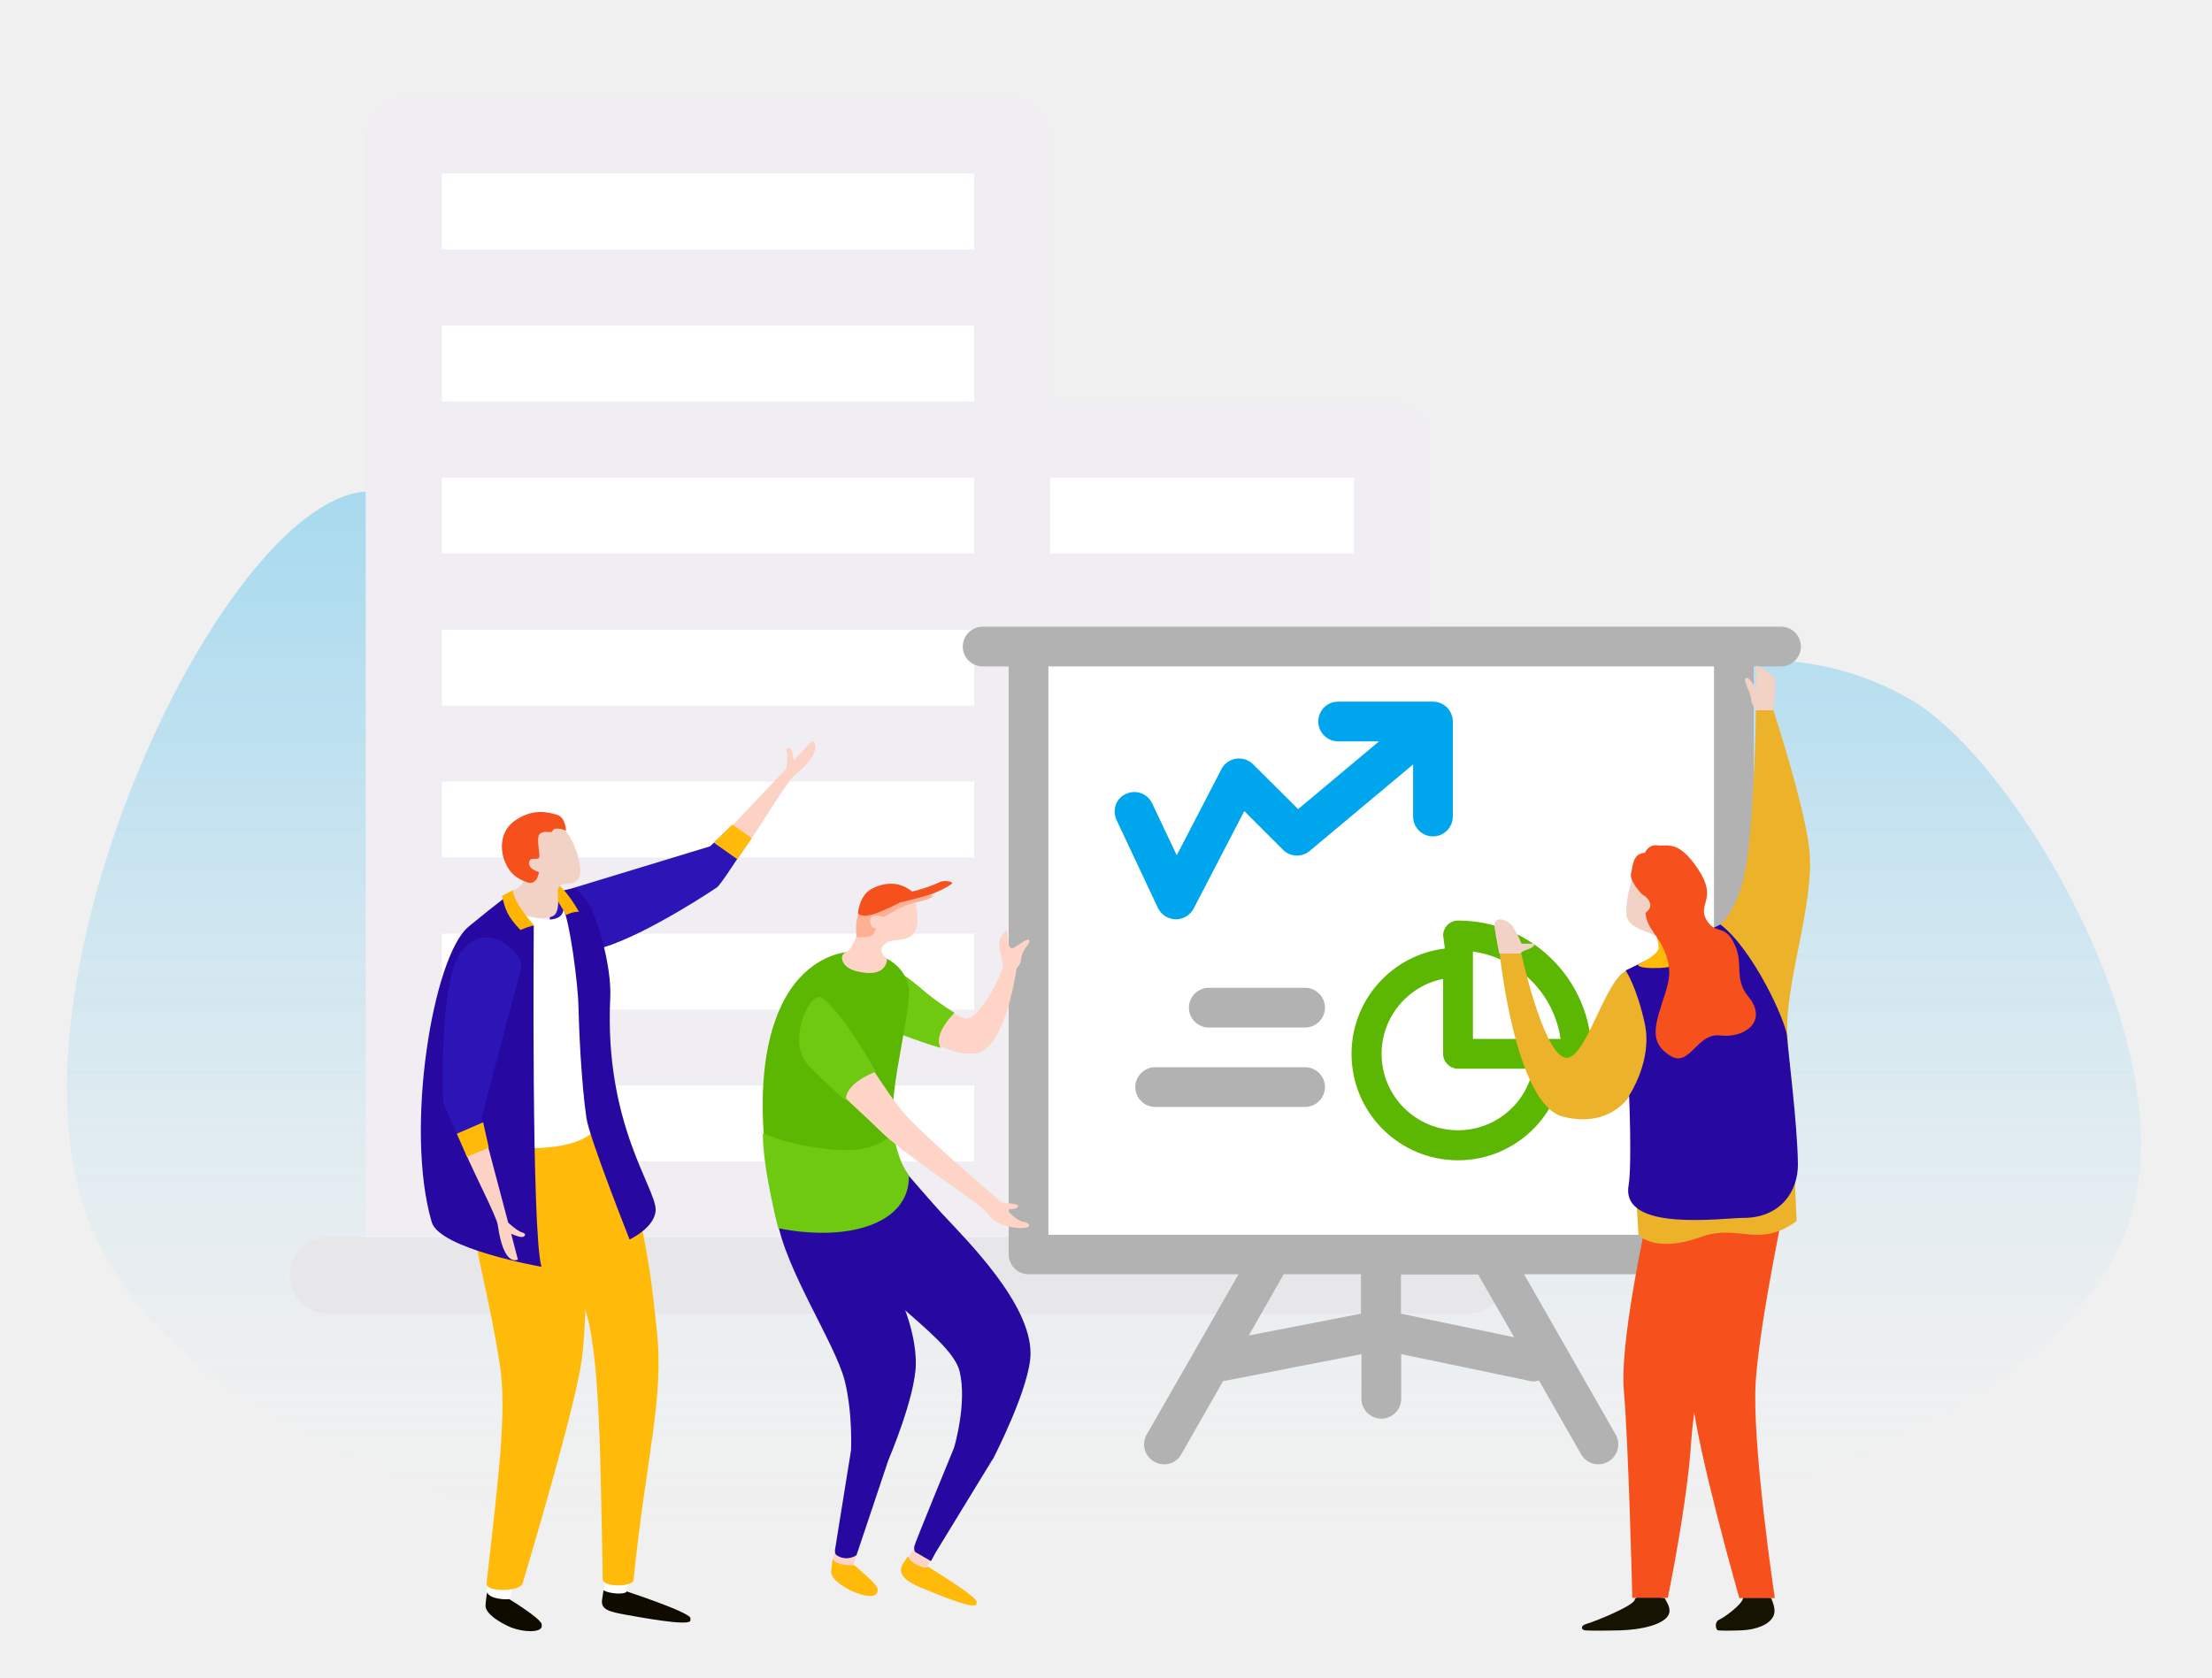
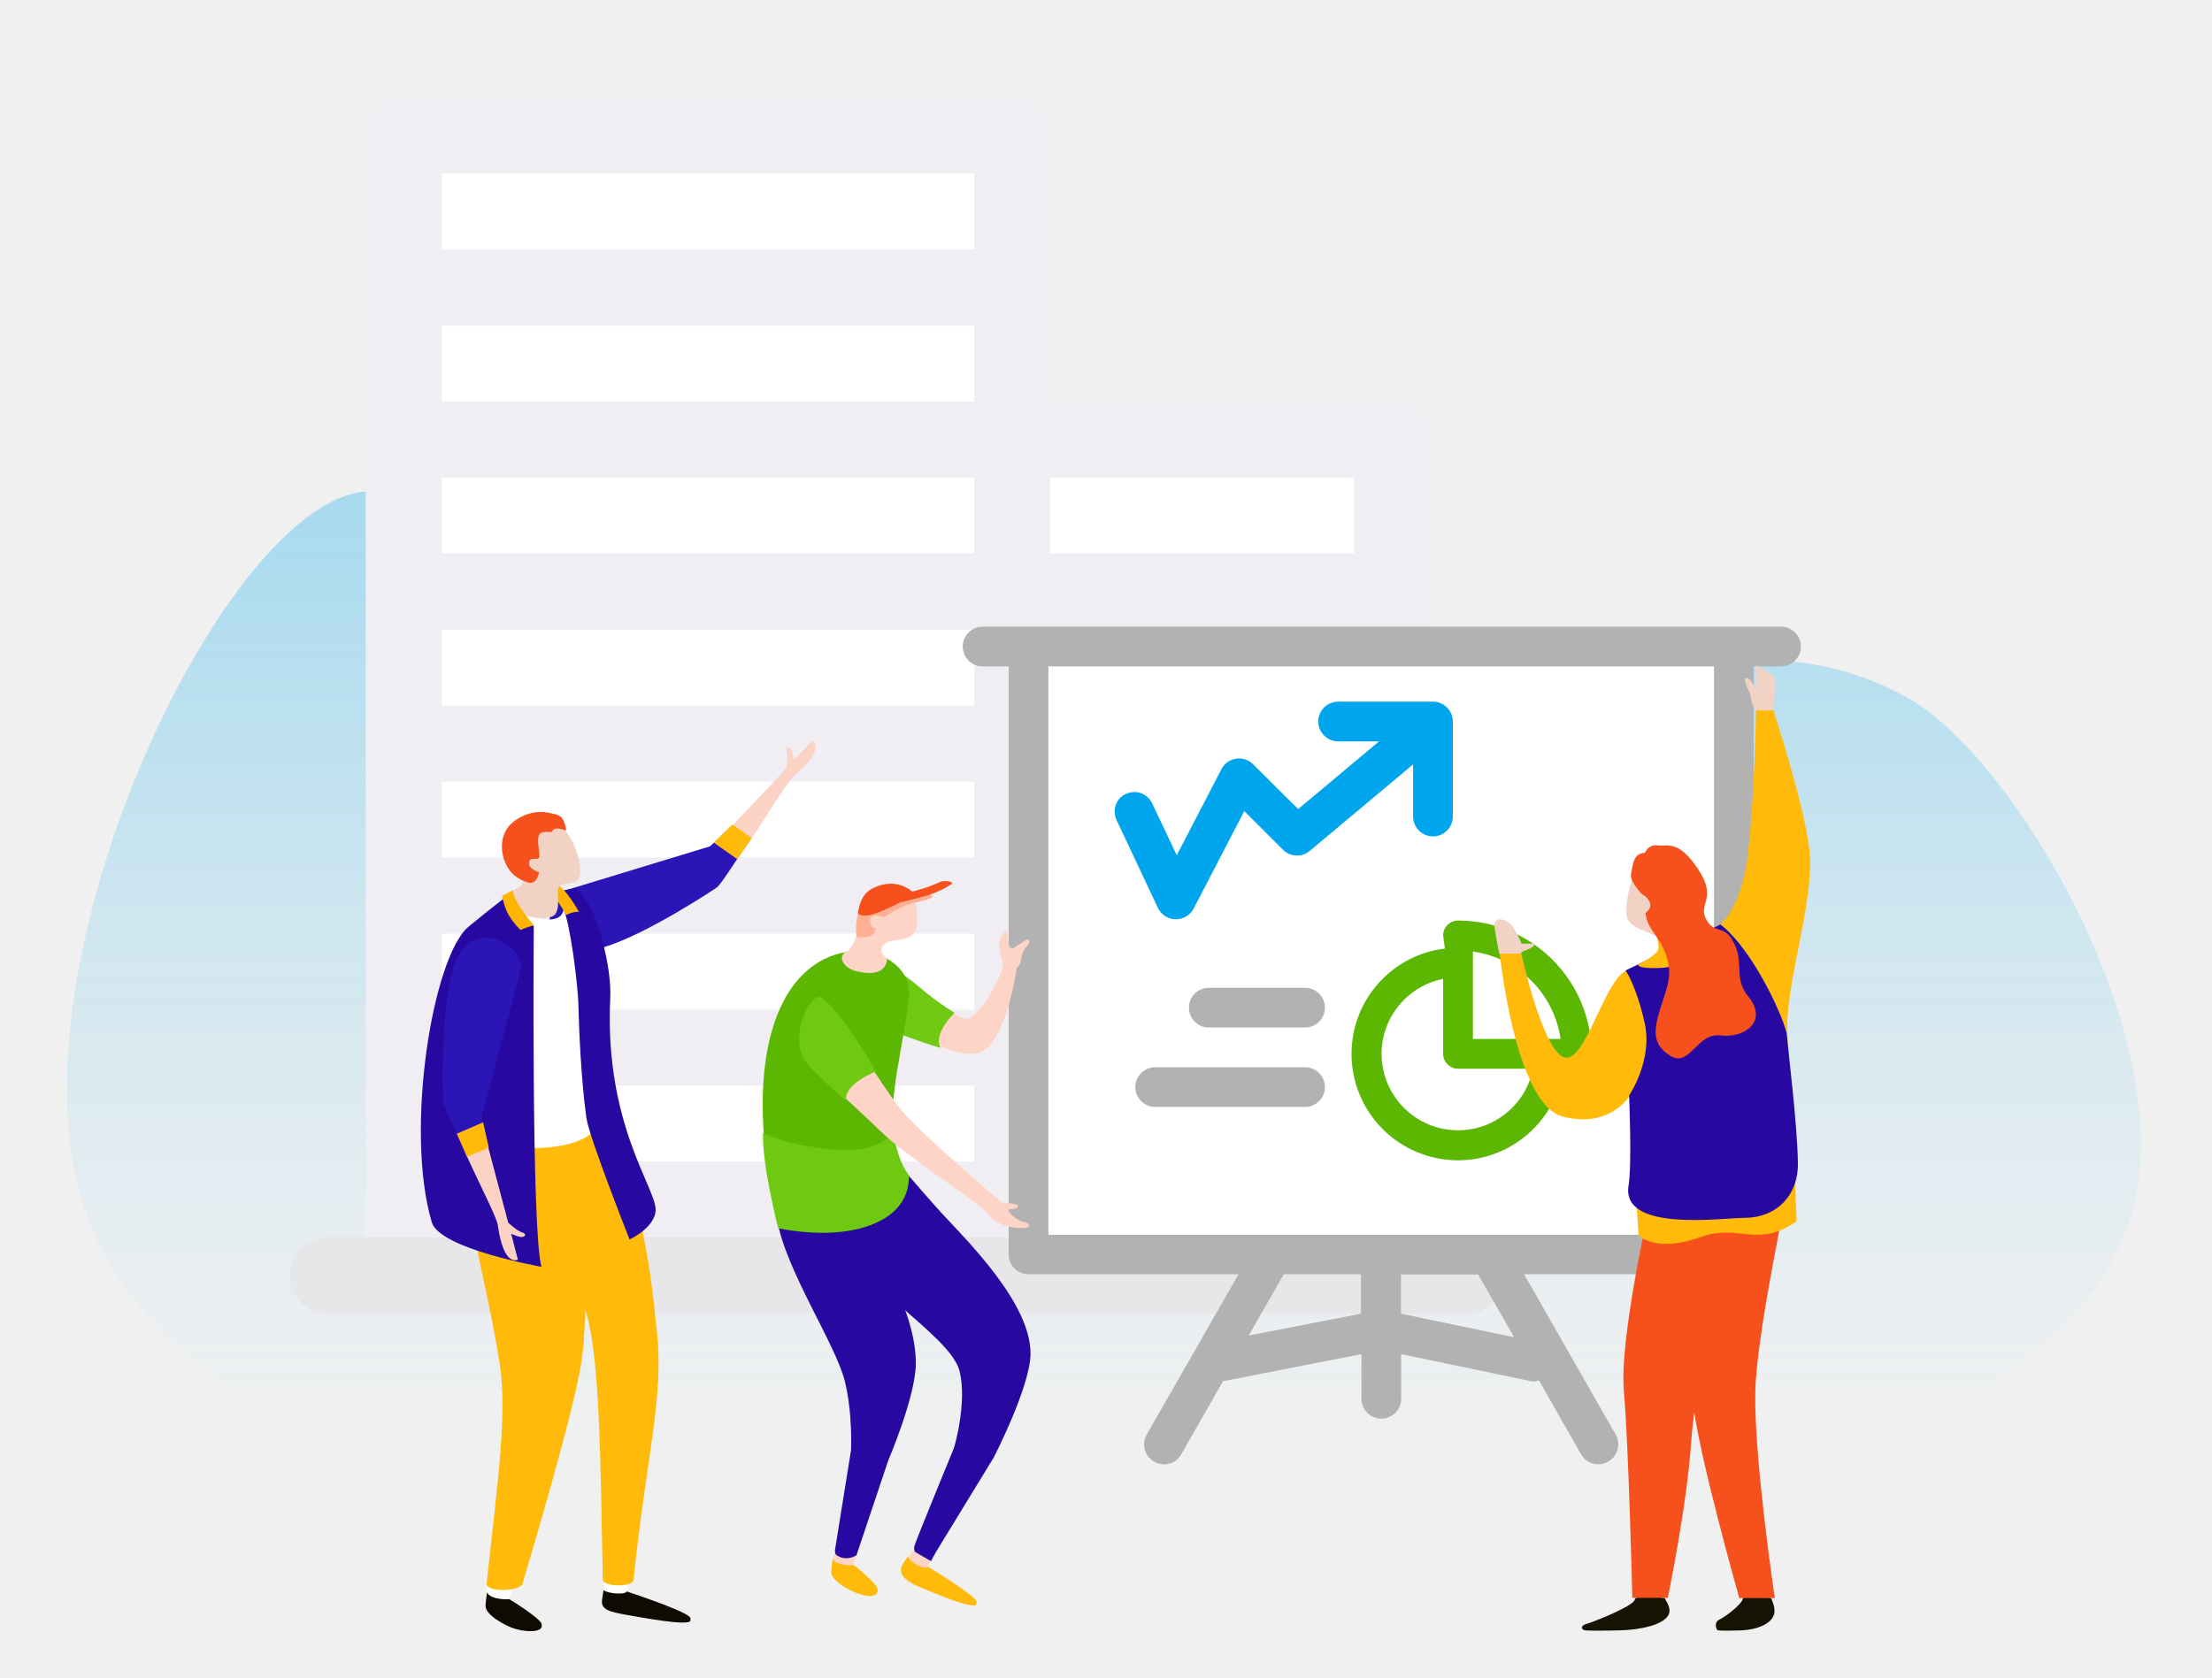
<svg xmlns="http://www.w3.org/2000/svg" version="1.1" id="Layer_1" x="0px" y="0px" viewBox="0 0 891 676" style="enable-background:new 0 0 891 676;" xml:space="preserve">
  <style type="text/css">
	.st0{opacity:0.3;fill:url(#SVGID_1_);enable-background:new    ;}
	.st1{fill:#E7E6E8;}
	.st2{fill:#F0EDF3;}
	.st3{fill:#FFFFFF;}
	.st4{fill:#B2B2B2;}
	.st5{fill:#5BB702;}
	.st6{fill:#00A6ED;}
	.st7{fill:#2C15B7;}
	.st8{fill:#FBD2C4;}
	.st9{fill:#FFBA0A;}
	.st10{fill:#2708A0;}
	.st11{fill:#FFB400;}
	.st12{fill:#F1D2C4;}
	.st13{fill:#F6511D;}
	.st14{fill:#100B00;}
	.st15{fill:#161303;}
- 	.st16{fill:#EBB22A;}
- 	.st17{fill:#FDD4C6;}
- 	.st18{fill:#6FC911;}
- 	.st19{fill:#FFAF94;}
+ 	.st16{fill:#FDD4C6;}
+ 	.st17{fill:#6FC911;}
+ 	.st18{fill:#FFAF94;}
</style>
  <linearGradient id="SVGID_1_" gradientUnits="userSpaceOnUse" x1="444.681" y1="168.557" x2="444.681" y2="610.009" gradientTransform="matrix(1 0 0 -1 0 808)">
    <stop offset="0" style="stop-color:#FFFFFF;stop-opacity:0" />
    <stop offset="2.168840e-02" style="stop-color:#F6FCFE;stop-opacity:2.168840e-02" />
    <stop offset="0.183" style="stop-color:#B6E5FA;stop-opacity:0.183" />
    <stop offset="0.342" style="stop-color:#7ED2F6;stop-opacity:0.342" />
    <stop offset="0.494" style="stop-color:#51C2F3;stop-opacity:0.494" />
    <stop offset="0.64" style="stop-color:#2EB6F0;stop-opacity:0.64" />
    <stop offset="0.776" style="stop-color:#15ADEE;stop-opacity:0.776" />
    <stop offset="0.9" style="stop-color:#05A8ED;stop-opacity:0.9" />
    <stop offset="1" style="stop-color:#00A6ED" />
  </linearGradient>
  <path class="st0" d="M32.9,483.5C3.1,385.1,92.2,199.2,148.6,198c69.9-1.5,27.3,133.8,167.5,136.9c59.2,1.3,73.4,160.5,158.7,157.2  c71.5-2.7,91.5-197.9,208.7-223.4c6.7-1.5,46.6-10.1,86.5,13.4c41.3,24.4,106.6,133.6,89.6,203.3C812.2,679.2,99.2,702.7,32.9,483.5  z" />
  <g>
    <g id="Ground_1_">
      <g>
        <path class="st1" d="M591.4,498.6H132c-8.5,0-15.3,6.9-15.3,15.3c0,8.5,6.9,15.3,15.3,15.3h459.3c8.5,0,15.3-6.9,15.3-15.3     C606.7,505.5,599.8,498.6,591.4,498.6z" />
      </g>
    </g>
    <g id="Building_3_">
      <g>
        <path class="st2" d="M560.7,161.8h-245c-8.5,0-15.3,6.9-15.3,15.3v321.5h275.6V177.1C576.1,168.6,569.2,161.8,560.7,161.8z" />
      </g>
    </g>
    <g id="Windows_4_">
      <g>
        <path class="st3" d="M422.9,192.4V223h122.5v-30.6H422.9z M422.9,284.3h122.5v-30.6H422.9V284.3z M422.9,345.5h122.5v-30.6H422.9     V345.5z M422.9,406.8h122.5v-30.6H422.9V406.8z M422.9,468h122.5v-30.6H422.9V468z" />
      </g>
    </g>
    <g id="Building_2_">
      <g>
        <path class="st2" d="M407.6,39.3h-245c-8.5,0-15.3,6.9-15.3,15.3v444h275.6v-444C422.9,46.1,416.1,39.3,407.6,39.3z" />
      </g>
    </g>
    <g id="Windows_2_">
      <g>
        <path class="st3" d="M178,161.8h214.4v-30.6H178V161.8z M178,345.5h214.4v-30.6H178V345.5z M178,284.3h214.4v-30.6H178V284.3z      M178,223h214.4v-30.6H178V223z M178,406.8h214.4v-30.6H178V406.8z M178,468h214.4v-30.6H178V468z M178,69.9v30.6h214.4V69.9H178     z" />
      </g>
    </g>
  </g>
  <g>
    <rect x="413.8" y="259.3" class="st3" width="279.8" height="240.1" />
    <path class="st4" d="M395.8,268.5h10.5v236.9c0,4.4,3.6,8,8,8h84.6L461.9,578c-2.2,3.8-0.9,8.7,3,10.9c1.2,0.7,2.6,1.1,4,1.1   c2.8,0,5.5-1.4,6.9-4l16.9-29.6c0.2,0,0.3,0,0.5,0l55.2-10.8v18c0,4.4,3.6,8,8,8c4.4,0,8-3.6,8-8v-18l51.8,10.8   c0.5,0.1,1.1,0.2,1.6,0.2c0.7,0,1.4-0.2,2.1-0.4l17,29.8c1.5,2.6,4.2,4,6.9,4c1.3,0,2.7-0.3,4-1.1c3.8-2.2,5.2-7.1,3-10.9   l-36.9-64.6h54.1c21.2,0,38.4-17.2,38.4-38.4V268.5h11c4.4,0,8-3.6,8-8c0-4.4-3.6-8-8-8H395.8c-4.4,0-8,3.6-8,8   C387.8,264.9,391.4,268.5,395.8,268.5z M503,538.1l14.1-24.7h31.1v15.9L503,538.1z M609.9,538.8l-45.6-9.5v-15.8h31.1L609.9,538.8z    M690.3,475c0,12.4-10.1,22.5-22.5,22.5H556.3c0,0,0,0,0,0c0,0,0,0,0,0h-134v-229h268.1V475z" />
    <path class="st5" d="M544.4,424.6c0,23.7,19.2,42.9,42.9,42.9c21.8,0,39.9-16.4,42.5-37.5l5.3,0.7c3.3,0,6-2.7,6-6   c0-29.7-24.1-53.8-53.8-53.8c-3.3,0-6,2.7-6,6l0.7,5.3C560.8,384.7,544.4,402.8,544.4,424.6z M587.3,455.4   c-17,0-30.8-13.8-30.8-30.8c0-14.9,10.7-27.4,24.8-30.2v30.2c0,3.3,2.7,6,6,6h30.2C614.7,444.8,602.2,455.4,587.3,455.4z    M628.6,418.6h-4.5h-30.8v-30.8c0,0,0,0,0,0v-4.4C611.5,385.9,626,400.4,628.6,418.6z" />
    <path class="st4" d="M525.7,430h-60.4c-4.4,0-8,3.6-8,8c0,4.4,3.6,8,8,8h60.4c4.4,0,8-3.6,8-8C533.7,433.6,530.1,430,525.7,430z" />
    <path class="st4" d="M525.7,398h-38.8c-4.4,0-8,3.6-8,8s3.6,8,8,8h38.8c4.4,0,8-3.6,8-8C533.7,401.6,530.1,398,525.7,398z" />
    <path class="st6" d="M449.7,330.3l16.7,35.5c1.3,2.7,4,4.5,7.1,4.6c0.1,0,0.1,0,0.2,0c3,0,5.7-1.7,7.1-4.3l20.4-39.3l15.6,15.6   c2.9,2.9,7.6,3.1,10.7,0.5l41.7-34.9v21c0,4.4,3.6,8,8,8c4.4,0,8-3.6,8-8v-38.3c0-4.4-3.6-8-8-8H539c-4.4,0-8,3.6-8,8s3.6,8,8,8   h16.5l-32.6,27.3l-18.2-18.1c-1.8-1.8-4.4-2.6-6.9-2.2c-2.5,0.4-4.7,2-5.8,4.2l-18,34.7l-9.9-20.9c-1.9-4-6.6-5.7-10.6-3.8   C449.6,321.6,447.9,326.3,449.7,330.3z" />
  </g>
  <g>
    <g>
      <g>
        <path class="st7" d="M294,333.5l7.8,5.5c-3.2,4.2-11.4,17.6-13.1,18.6c-7.8,5.3-37.5,24-51.6,25.4c-20.1,2-17.7-21.8-10.2-24     c15.4-4.7,59.1-18,59.1-18L294,333.5z" />
        <path class="st8" d="M319.6,312.8c-2.4,2.1-11.1,16.5-17.7,26.3l-7.8-5.5l22.5-23.8c0,0,1-5,0.3-7s1.2-1.9,1.9-0.5     c0.6,1.4,1,4,1,4l7.4-7.8C327.2,298.6,333.1,301.6,319.6,312.8z" />
        <polygon class="st9" points="295,332.2 302.8,337.7 297,346.2 287.5,339.5    " />
      </g>
      <g>
        <polygon class="st3" points="253.1,636.8 252.5,641.2 252.6,643.2 248,645.9 243.2,640.8 243.5,636.7    " />
        <path class="st3" d="M207.2,637.7c0,0-1.9,6.4-2.2,6.5c-0.3,0.2-4,2.1-4,2.1l-5.1-4.3l0.6-4L207.2,637.7z" />
        <path class="st9" d="M222.9,443.2l12.4,44.5c0,0,1.9,40-1,60.4C232,564.2,220,606,210.5,638c-1.1,3.4-14.9,3.6-14.5,0     c4.7-42.4,8.3-69.1,5.3-88.4c-5.7-35.8-11.8-49.1-17.1-98.4L222.9,443.2z" />
        <path class="st9" d="M201.7,448.2l14.5,40.8c0,0,12.9,21.3,18.8,36.5c7,17.8,6.8,65.8,7.8,110.9c0.1,3.1,12.1,3.2,12.4,0.1     c5-49.4,12.5-73.4,9.3-101.1c-2.1-19.4-5.1-54.7-25.5-99.9L201.7,448.2z" />
        <path class="st3" d="M209.4,374.9l-2.4-9.3c0,0,8.5,5.5,14.5,4.9c5.9-0.4,5.7-4,5.6-7.4c-0.2-3.4,7.7,4.4,7.5,4.6     c-0.2,0.2,4.9,28.7,4.9,28.7l0.2,58.5c0,0-4.1,7.8-26.3,7.7L209.4,374.9z" />
        <path class="st10" d="M227.2,358.7l4.6-0.9c0,0,2.8,2.4,5.7,7.2c2.9,4.7,9,24,8.3,37.3c-2.4,50.3,18.3,76.2,18.3,85.1     c-0.1,7.2-10.5,12-10.5,12s-16.3-41.1-17.4-49c-2.1-14.7-3-36.2-3.2-44.8c-0.1-8.6-3.5-34.7-6.1-39.3L227.2,358.7z" />
        <path class="st10" d="M208.6,372.2l-3.8-11.5c0,0-3.1,2-16.1,12.7c-14.3,11.9-25.8,81.5-14.8,119c3.1,10.8,44.2,18,44.2,18     c-4.1-14.2-3.1-137.5-3.1-137.5L208.6,372.2z" />
        <path class="st11" d="M223.6,355.9c4.2,1.6,9.6,11.5,9.6,11.5c-2.5-0.2-5.2,1.3-5.2,1.3s-0.8-2-5.3-8.5     C222.6,360.2,219.2,354.4,223.6,355.9z" />
        <path class="st12" d="M206.8,366.9l4.1,1.6c2.9,1.1,5.9,1.6,8.9,1.3l0,0c3.7-0.3,4.6-1.5,5-5.2c0.1-0.6-0.2-5.4-0.1-6     c0.6-4.3,7-0.8,8.7-5.3c1.8-4.6-4.2-28.7-20.2-22.7s7.3,23.2-6.7,28.2L206.8,366.9z" />
        <path class="st11" d="M206.5,358.7c0,0,0.2,2.3,2.2,5.6c3.3,5.3,6.5,8.6,6.5,8.6c-1-0.1-5.6,1.8-5.6,1.8c-5.5-5.9-6-8.2-7.4-13.7     L206.5,358.7z" />
        <path class="st13" d="M224.4,328.3c-3.8-1.1-9.4-2.6-16.5,2c-7,4.5-6.4,12.7-4.4,17.2c1.9,4.5,4.8,6.6,8.9,8     c4,1.4,4.7-4.1,4.7-4.1s-4.2-1.2-4-3.7c0.2-2.5,2.3-1.3,3.7-1.8c1.4-0.5-1.2-8,0.6-9.9c1.9-1.7,4.8,0,5.2-1.3s3.1-1,5.4,0     C228,334.8,227.9,329.3,224.4,328.3z" />
        <path class="st14" d="M278.1,653c0-0.2,0-1,0-1.1c-0.7-2.5-25.7-10.7-25.7-10.7c-0.3,1.4-7.3,1-9.3-0.5c0,0-0.4,2.8-0.6,4     c-0.6,4.1,3.9,4.8,9,5.8C256.7,651.4,277.5,655.4,278.1,653z" />
        <path class="st14" d="M218.2,655.5c0-0.2,0-1,0-1.1c-0.6-2.5-13.1-10.1-13.1-10.1c-0.3,0.2-7.6,0.3-8.9-2.7c0,0-0.6,3.8-0.6,5     c-0.6,4.1,8.5,8.5,10.5,9.2C210.8,657.6,217.5,657.9,218.2,655.5z" />
      </g>
      <g>
        <path class="st7" d="M196.3,460.9l-8.8,3.7c-1.9-4.9-8.9-19-9-20.9c-0.4-9.4-0.6-44.5,5.5-57.2c8.8-18.2,27.8-3.6,25.8,4     c-4.1,15.6-15.8,59.7-15.8,59.7L196.3,460.9z" />
        <path class="st8" d="M200.5,493.5c-0.5-3.2-8.2-18.1-13-28.9l8.8-3.7l8.4,31.7c0,0,3.7,3.5,5.7,4c2,0.5,1,2-0.6,1.8     c-1.5-0.2-3.9-1.3-3.9-1.3l2.7,10.4C208.5,507.5,202.9,510.9,200.5,493.5z" />
        <polygon class="st9" points="196.9,462.4 188.1,466.1 184,456.8 194.6,452.2    " />
      </g>
    </g>
  </g>
  <g>
    <path class="st15" d="M702.1,643.9c-0.2,2.4-7.5,7.8-9.6,8.7c-2.1,0.9-1.4,4.2-0.4,4.3s3.2,0.2,9.4,0c6.2-0.3,11.1-2.4,12.7-5.5   c1.6-3-0.6-6.5-0.7-7.5C713.5,643.9,702.2,641.5,702.1,643.9z" />
    <path class="st15" d="M658.5,644.5c-0.2,2.4-16,8.8-19.2,9.7s-2.2,2.6-0.7,2.7s4.7,0.2,14,0c9.3-0.3,16.6-2.4,19-5.5   c2.4-3-0.8-6.5-1-7.5C670.6,643.9,658.8,642.1,658.5,644.5z" />
    <path class="st13" d="M685.6,492.1c0,0-5.9,49.4-4,70.6c1.9,21.2,19,81.2,19,81.2h14.3c0,0-9.3-62.1-7.7-87.1   c1.6-25,12.9-77.6,12.9-77.6L685.6,492.1z" />
    <path class="st13" d="M664.6,485.4c0,0-12.4,53.9-10.5,75.1s3.4,83.3,3.4,83.3h14.3c0,0,7.8-37.7,9.4-62.7   c1.6-25,17-101.9,17-101.9L664.6,485.4z" />
-     <path class="st16" d="M707.3,286.1h7c0,0,12.4,37.8,14.5,56.1c2.4,21.3-10.2,54.7-8.8,75.1c1.4,20.5,3.7,74.7,3.7,74.7   c-15.4,11.2-23.4,0.9-38.6,6.4c-18.5,6.7-25.1-0.8-25.1-0.8l-3.5-56.2c0,0-7.8,13.4-27,8.5c-19.2-4.9-25.4-65.7-25.4-65.7h8.7   c0,0,8.2,37.8,16.9,41.7c8.7,4,16.7-32.6,26.2-35.2s28-11.7,33.8-15.5c5.8-3.7,12.2-12.5,14.4-31.6c2.8-24.3,3.2-57.4,3.2-57.4   V286.1z" />
+     <path class="st9" d="M707.3,286.1h7c0,0,12.4,37.8,14.5,56.1c2.4,21.3-10.2,54.7-8.8,75.1c1.4,20.5,3.7,74.7,3.7,74.7   c-15.4,11.2-23.4,0.9-38.6,6.4c-18.5,6.7-25.1-0.8-25.1-0.8l-3.5-56.2c0,0-7.8,13.4-27,8.5c-19.2-4.9-25.4-65.7-25.4-65.7h8.7   c0,0,8.2,37.8,16.9,41.7c8.7,4,16.7-32.6,26.2-35.2s28-11.7,33.8-15.5c5.8-3.7,12.2-12.5,14.4-31.6c2.8-24.3,3.2-57.4,3.2-57.4   V286.1z" />
    <path class="st12" d="M707.3,277.8v-9.7c0,0,6.2,2.7,7.4,5.1c1.2,2.4-0.6,13-0.6,13h-6.8c0,0-1.8-2.2-2-4.9c-0.2-2.7-3.6-7.4-2-8.1   C704.9,272.5,707.3,277.8,707.3,277.8L707.3,277.8z" />
    <path class="st12" d="M603.9,384.2c0,0-1.1-5.3-1.8-9.9c-1-6.1,5.4-4,7.5-0.6s3.3,6.5,3.3,6.5h5.4c-1,2.7-5.3,2.4-5.7,4H603.9z" />
    <path class="st10" d="M654.8,391c0,0,4.4,6.3,7.7,21.3c3.3,15-6.3,29.1-6.3,29.1s1.2,27.7-0.2,36.2c-3.2,19,37.7,13.1,46.4,13.1   c14.2,0,22-10.1,21.8-21.9c-0.2-15.9-4-45.7-4.4-51.4c-0.4-5.6-13.3-34.5-26.8-44.9L654.8,391z" />
    <path class="st9" d="M682.6,376.6c-2.3,0.2-5.4-4.2-5.4-4.2l-10,4.7c0,0,0.7,1.6,0.9,4.6s-8.3,6.9-8.3,6.9s-0.8,1.8,8.9,1.4   c9.7-0.4,19.6-6.3,19.5-15.2C688.2,374.8,684.8,376.6,682.6,376.6z" />
    <path class="st12" d="M677.1,372.4c0,0,0.1-8,0.4-13.6c0.4-5.5-10.8-12.1-14.7-11.7c-3.9,0.5-8,12.7-7.7,21.1c0.2,5.6,8,6.7,12,9   L677.1,372.4z" />
    <path class="st13" d="M698.5,380.1c-3.9-8.1-7.6-3.2-11.2-9.6c-3.6-6.4,4.7-8.3-3.3-20.3c-8-12.1-12.5-9-16.3-9.6   c-3.8-0.5-5.1,3-5.1,3c-5,0.3-4.8,5.1-5.6,8.3c-0.8,3.2,4.5,8.5,4.5,8.5s2.3,1,3.1,3.4s-1.8,4-1.8,4c0.7,6.9,5.5,8.9,8.3,17   c2.7,8,0.7,12-2.2,21.2c-2.9,9.2-3.5,14.9,4.1,19.5c7.7,4.6,10.5-9.5,20-8.3s19.5-5.6,11.2-15.7   C698.2,394.2,702.6,388.2,698.5,380.1z" />
  </g>
  <g>
-     <path class="st17" d="M364.9,394.1c0,0,16.9,14.8,24,16.3c5.2,1.1,15.4-18.7,15.1-21.5c-0.3-2.8-1.4-5-1.5-8.4   c-0.1-3.4,3-5.6,3-5.6s0.6,3.9,0.8,5.2c0.2,1.3,0.8,2.6,2.4,1.6s5.4-3.9,5.8-2.9c0.7,1.9-2.6,2.7-3.2,7.8c-0.2,2.1-1.8,3.5-1.8,3.5   s-4.2,31.1-15.5,34.1c-11.4,2.9-31.8-12.1-31.8-12.1L364.9,394.1z" />
-     <path class="st18" d="M355.4,391.2c0.4-0.2,0.9-0.3,1.8-0.3c6-0.1,10.4,4.7,16.5,9.6c2.4,1.9,6,4.6,10.8,7.6c0,0-8.9,8.5-5.6,14.1   c-1.8-0.5-4.5-1.3-7.6-2.4c-7.7-2.7-11.6-4.1-13.7-6.1C351,407.3,351.1,393.5,355.4,391.2z" />
+     <path class="st16" d="M364.9,394.1c0,0,16.9,14.8,24,16.3c5.2,1.1,15.4-18.7,15.1-21.5c-0.3-2.8-1.4-5-1.5-8.4   c-0.1-3.4,3-5.6,3-5.6s0.6,3.9,0.8,5.2c0.2,1.3,0.8,2.6,2.4,1.6s5.4-3.9,5.8-2.9c0.7,1.9-2.6,2.7-3.2,7.8c-0.2,2.1-1.8,3.5-1.8,3.5   s-4.2,31.1-15.5,34.1c-11.4,2.9-31.8-12.1-31.8-12.1L364.9,394.1z" />
+     <path class="st17" d="M355.4,391.2c0.4-0.2,0.9-0.3,1.8-0.3c6-0.1,10.4,4.7,16.5,9.6c2.4,1.9,6,4.6,10.8,7.6c0,0-8.9,8.5-5.6,14.1   c-1.8-0.5-4.5-1.3-7.6-2.4c-7.7-2.7-11.6-4.1-13.7-6.1C351,407.3,351.1,393.5,355.4,391.2z" />
    <g>
-       <path class="st17" d="M376,627l-2.4,3.8l-0.7,1.9l-4.8,0.7c-0.9-1.7-1.7-3.3-2.6-5c1-1.7,2-3.4,3-5.1L376,627z" />
-       <polygon class="st17" points="345.1,626.4 343.7,630.7 343.5,632.7 338.8,634.5 335.3,628.7 336.3,624.7   " />
+       <path class="st16" d="M376,627l-2.4,3.8l-0.7,1.9l-4.8,0.7c-0.9-1.7-1.7-3.3-2.6-5c1-1.7,2-3.4,3-5.1L376,627z" />
+       <polygon class="st16" points="345.1,626.4 343.7,630.7 343.5,632.7 338.8,634.5 335.3,628.7 336.3,624.7   " />
      <path class="st10" d="M384.3,583.3c0,0-15.8,38.4-16,39.7c-0.3,1.3,0.3,2.3,0.3,2.3l6.4,3.7l1.9-3.5l23.4-38.3L384.3,583.3z" />
      <path class="st9" d="M371,639.7c-4.6-1.9-9.2-4.6-7.9-8.4c0.4-1.1,2.7-4.3,2.7-4.3c0.7,3,7.3,5.6,7.9,4.2c0,0,19.5,11.8,19.7,14.2    c0,0.1-0.1,0.9-0.2,1.1C392.1,648.6,375.6,641.6,371,639.7z" />
      <path class="st10" d="M338.2,495.3c3.2,20.2,44.5,42,48.3,57.1c3.2,12.9-2.2,30.9-2.2,30.9c-0.2,1.7,14.9,6,16,3.9    c0,0,14.8-28.7,14.8-41.9c0-20.1-25.1-45-35.8-56.5c-3.6-3.9-13.7-15.6-13.7-15.6S333,462.2,338.2,495.3z" />
      <path class="st10" d="M342.8,584.3c0,0-6.2,38.5-6.4,39.8c-0.3,1.3,0.3,2.3,0.3,2.3c0.5,0.4,2.4,1.7,5,1.4    c1.6-0.2,2.7-0.8,3.3-1.2c4.3-12.7,8.5-25.4,12.8-38.2L342.8,584.3z" />
      <path class="st9" d="M344.9,641.8c-1.8-0.6-10.6-4.8-10.1-8.8c0.1-1.2,0.6-4.9,0.6-4.9c1.3,2.8,8.3,2.7,8.6,2.5    c0,0,8.9,7.2,9.5,9.5c0,0.1,0,0.9,0,1.1C352.9,643.6,349.6,643.5,344.9,641.8z" />
      <path class="st10" d="M313,491.2c3.2,20.2,23.6,50.3,27.3,65.3c3.2,12.9,2.5,27.8,2.5,27.8c-0.2,1.7,13.9,6.3,15,4.1    c0,0,11.1-25.9,11.1-39.1c0-20.1-14.5-45.2-25.1-56.8c-3.6-3.9-12.3-19.4-12.3-19.4S307.7,458.1,313,491.2z" />
      <path class="st5" d="M365.7,473.2c-12.8-17.8-2.3-45.3,0.4-71.6c2.1-19.7-35.1-30-51.2,3.2c-16.1,33.2-1.9,86.4-1.9,86.4l46.2-2.8    L365.7,473.2z" />
-       <path class="st17" d="M357.3,379.7c-5.1,3.1,0,6.6,0,6.6s0.4,8.2-12.4,5c-5.8-1.4-7.3-6.4-4.1-7.7c3.3-1.3,4.7-10.2,10.3-18    c5.6-7.8,16.4-13.3,18.2,1.3C371.3,381.5,361.1,377.4,357.3,379.7z" />
-       <path class="st19" d="M366.2,360.4c10-0.8,13.5,0.8,3.5,3c-10,2.2-12.5,6.8-14.7,5.9c-2.2-0.8-4.9-0.7-4.5,2.2    c0.4,2.9,2.3,2.4,2.3,2.4s-0.2,3.2-3.5,3.6c-3.3,0.4-4.2,0-4.2,0s-1.2-5.9,1.4-11.2S355.9,361.3,366.2,360.4z" />
+       <path class="st16" d="M357.3,379.7c-5.1,3.1,0,6.6,0,6.6s0.4,8.2-12.4,5c-5.8-1.4-7.3-6.4-4.1-7.7c3.3-1.3,4.7-10.2,10.3-18    c5.6-7.8,16.4-13.3,18.2,1.3C371.3,381.5,361.1,377.4,357.3,379.7z" />
+       <path class="st18" d="M366.2,360.4c10-0.8,13.5,0.8,3.5,3c-10,2.2-12.5,6.8-14.7,5.9c-2.2-0.8-4.9-0.7-4.5,2.2    c0.4,2.9,2.3,2.4,2.3,2.4s-0.2,3.2-3.5,3.6c-3.3,0.4-4.2,0-4.2,0s-1.2-5.9,1.4-11.2S355.9,361.3,366.2,360.4z" />
      <path class="st13" d="M368.4,360.2c-6.7,4-7.1,4.2-13.3,6.9c-8,3.5-9.5,0.9-9.5,0.9s0.5-7.2,5.4-9.8    C361.9,352.4,368.4,360.2,368.4,360.2z" />
      <path class="st13" d="M362.7,363.6c0,0,11.6-2.8,13.7-3.8c2.9-1.3,3.5-1.4,7-3.7c1-0.6-2.6-1.8-5.1-0.6    c-4.7,2.3-11.2,3.8-11.2,3.8L362.7,363.6z" />
    </g>
-     <path class="st18" d="M358.8,457.5c0.5-0.4,0.8-0.8,1-1c0,0,1.8,11.6,6.3,17c0.1,3.9-0.8,6.9-1.9,9.1c-6,12.2-26.4,17.1-50.7,12.3   c-1.2-4.4-2.2-9.2-3.2-14.1c-1.6-7.9-3.1-17.5-3-24.2c7.5,3.1,14,4.6,18.6,5.3C335.1,463.4,349.9,465.8,358.8,457.5z" />
-     <path class="st17" d="M403.5,484.5c4,0.3,6.1,0.7,6.5,1.2c0.4,0.5-0.6,1.6-3.2,1.5c-2.6-0.1,3.3,5,5.4,5.1c2.1,0.1,4.2,2.4-0.5,2.5   s-11.2-1.7-13.5-5.5c-2.3-3.8-34-23.9-43.7-33.7c-4.4-4.4-19.6-18.2-27.7-26.2c-7.8-7.8-3.3-16.1,3.2-24.9c0.4-0.5,0.7-0.8,0.9-1.1   c2.5-2.4,23.8,33.9,32.6,44.4C372.3,458.1,403.5,484.5,403.5,484.5z" />
-     <path class="st18" d="M330,401.7c0.6,0,1,0.3,1.2,0.4c8.6,6.2,21.6,29.7,21.6,29.7s-12.8,4.6-12,11.7c-1.6-1.3-3.9-3.3-6.6-5.9   c-6.6-6.2-9.9-9.3-11.1-12.3C319.1,415.6,325.9,401.6,330,401.7z" />
+     <path class="st17" d="M358.8,457.5c0.5-0.4,0.8-0.8,1-1c0,0,1.8,11.6,6.3,17c0.1,3.9-0.8,6.9-1.9,9.1c-6,12.2-26.4,17.1-50.7,12.3   c-1.2-4.4-2.2-9.2-3.2-14.1c-1.6-7.9-3.1-17.5-3-24.2c7.5,3.1,14,4.6,18.6,5.3C335.1,463.4,349.9,465.8,358.8,457.5z" />
+     <path class="st16" d="M403.5,484.5c4,0.3,6.1,0.7,6.5,1.2c0.4,0.5-0.6,1.6-3.2,1.5c-2.6-0.1,3.3,5,5.4,5.1c2.1,0.1,4.2,2.4-0.5,2.5   s-11.2-1.7-13.5-5.5c-2.3-3.8-34-23.9-43.7-33.7c-4.4-4.4-19.6-18.2-27.7-26.2c-7.8-7.8-3.3-16.1,3.2-24.9c0.4-0.5,0.7-0.8,0.9-1.1   c2.5-2.4,23.8,33.9,32.6,44.4C372.3,458.1,403.5,484.5,403.5,484.5z" />
+     <path class="st17" d="M330,401.7c0.6,0,1,0.3,1.2,0.4c8.6,6.2,21.6,29.7,21.6,29.7s-12.8,4.6-12,11.7c-1.6-1.3-3.9-3.3-6.6-5.9   c-6.6-6.2-9.9-9.3-11.1-12.3C319.1,415.6,325.9,401.6,330,401.7z" />
  </g>
</svg>
